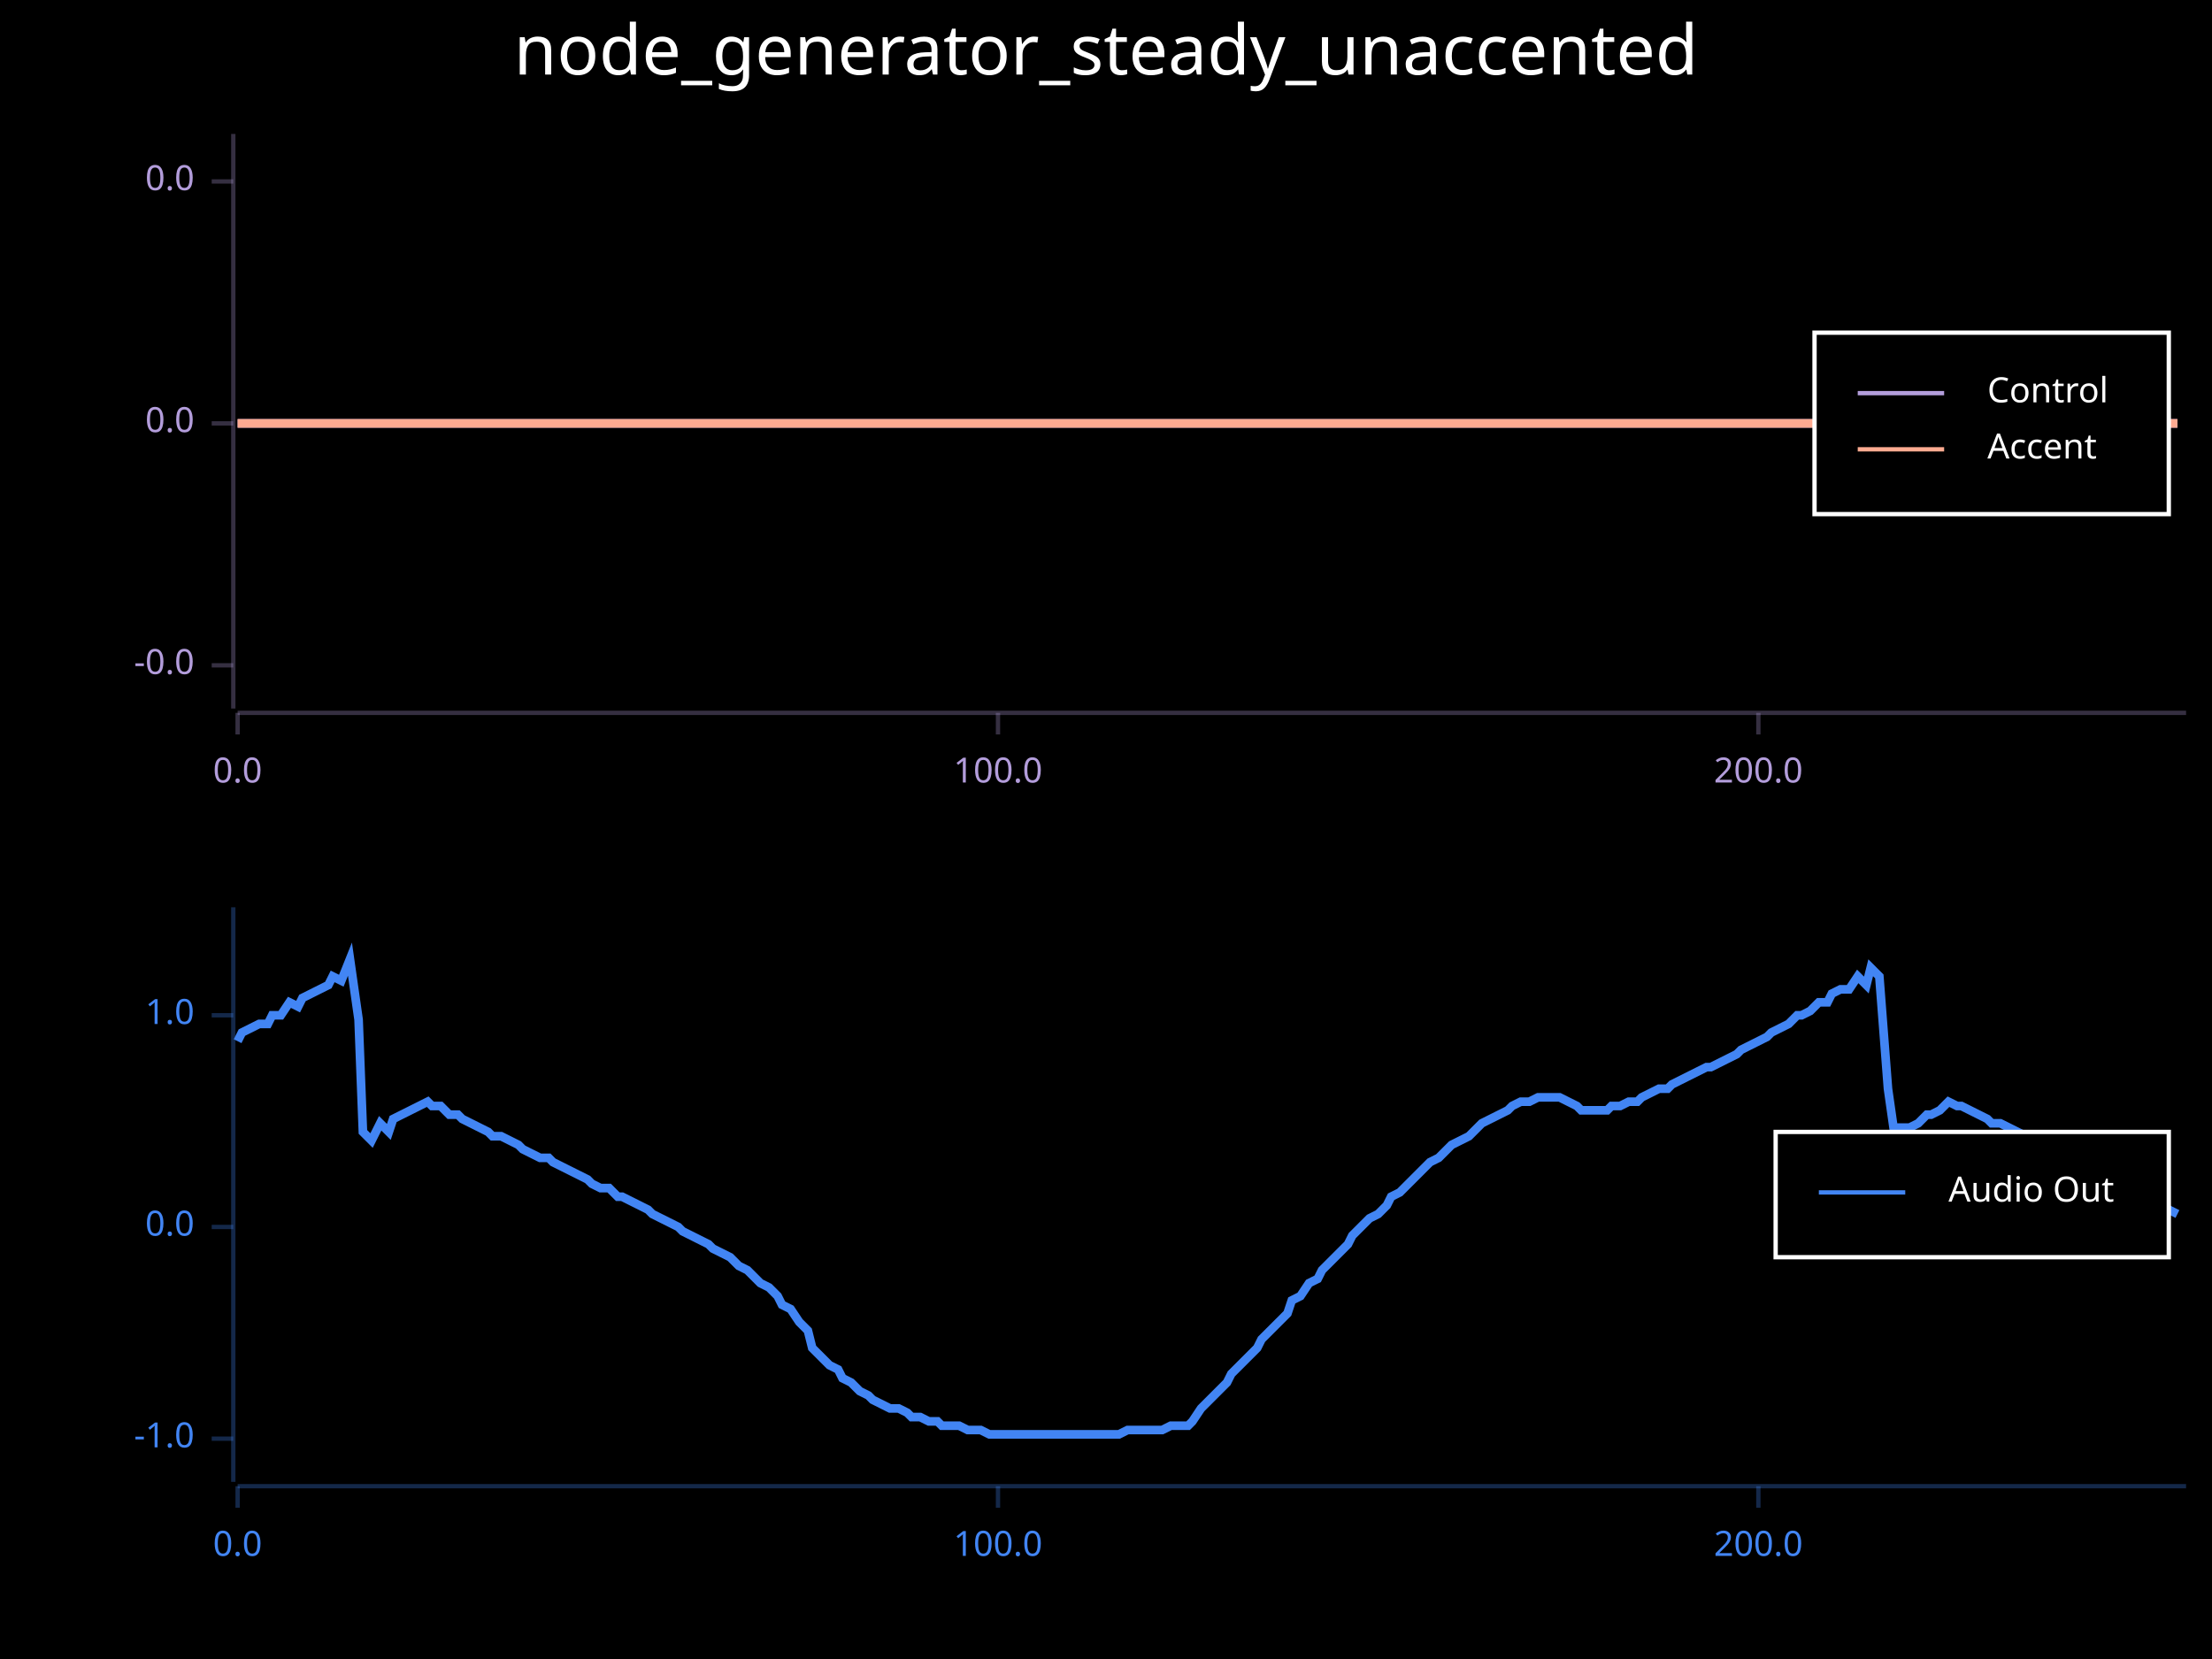
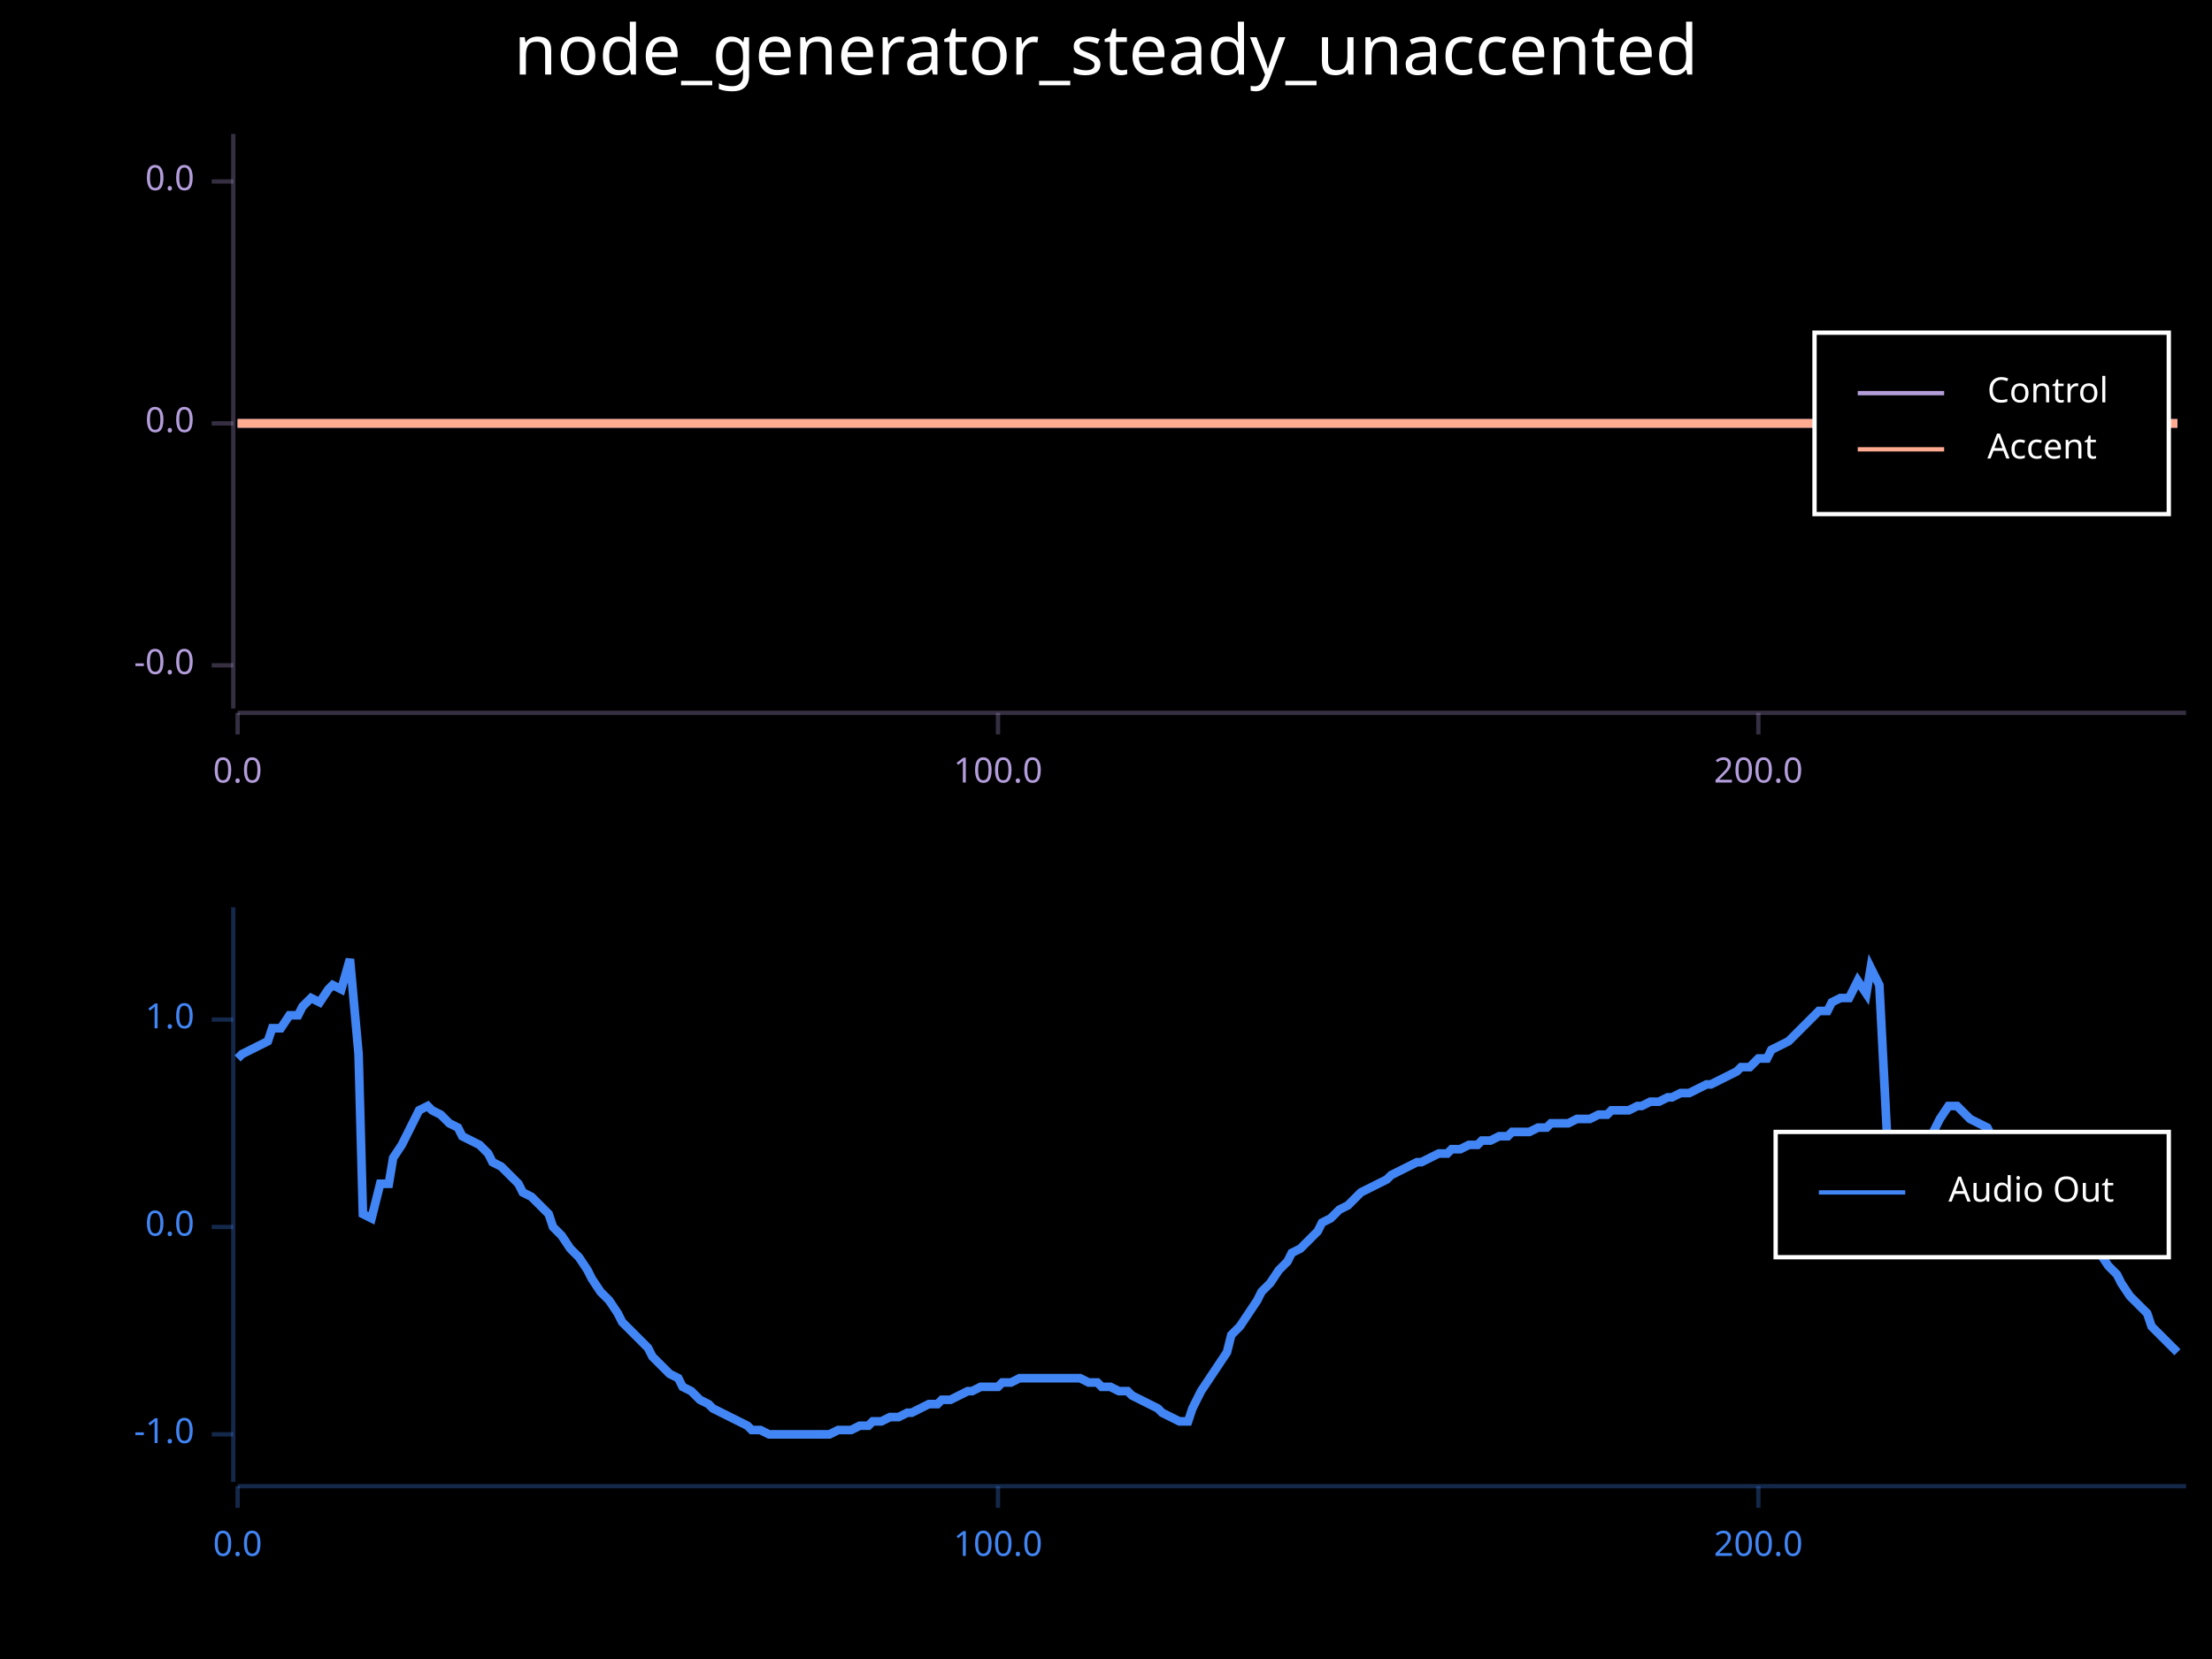
<svg xmlns="http://www.w3.org/2000/svg" width="512" height="384" viewBox="0 0 512 384">
  <rect x="0" y="0" width="512" height="384" opacity="1" fill="#000000" stroke="none" />
  <text x="256" y="5" dy="0.76em" text-anchor="middle" font-family="sans-serif" font-size="16.129" opacity="1" fill="#FFFFFF">
node_generator_steady_unaccented
</text>
  <polyline fill="none" opacity="0.3" stroke="#B39DDB" stroke-width="1" points="54,31 54,164 " />
  <text x="45" y="154" dy="0.5ex" text-anchor="end" font-family="sans-serif" font-size="8.065" opacity="1" fill="#B39DDB">
-0.0
</text>
  <polyline fill="none" opacity="0.3" stroke="#B39DDB" stroke-width="1" points="49,154 54,154 " />
  <text x="45" y="98" dy="0.5ex" text-anchor="end" font-family="sans-serif" font-size="8.065" opacity="1" fill="#B39DDB">
0.0
</text>
  <polyline fill="none" opacity="0.3" stroke="#B39DDB" stroke-width="1" points="49,98 54,98 " />
  <text x="45" y="42" dy="0.5ex" text-anchor="end" font-family="sans-serif" font-size="8.065" opacity="1" fill="#B39DDB">
0.0
</text>
  <polyline fill="none" opacity="0.3" stroke="#B39DDB" stroke-width="1" points="49,42 54,42 " />
  <polyline fill="none" opacity="0.3" stroke="#B39DDB" stroke-width="1" points="55,165 506,165 " />
  <text x="55" y="175" dy="0.76em" text-anchor="middle" font-family="sans-serif" font-size="8.065" opacity="1" fill="#B39DDB">
0.0
</text>
  <polyline fill="none" opacity="0.3" stroke="#B39DDB" stroke-width="1" points="55,165 55,170 " />
  <text x="231" y="175" dy="0.76em" text-anchor="middle" font-family="sans-serif" font-size="8.065" opacity="1" fill="#B39DDB">
100.0
</text>
  <polyline fill="none" opacity="0.3" stroke="#B39DDB" stroke-width="1" points="231,165 231,170 " />
  <text x="407" y="175" dy="0.76em" text-anchor="middle" font-family="sans-serif" font-size="8.065" opacity="1" fill="#B39DDB">
200.0
</text>
  <polyline fill="none" opacity="0.3" stroke="#B39DDB" stroke-width="1" points="407,165 407,170 " />
  <polyline fill="none" opacity="1" stroke="#B39DDB" stroke-width="2" points="55,98 56,98 58,98 60,98 62,98 63,98 65,98 67,98 69,98 70,98 72,98 74,98 76,98 77,98 79,98 81,98 83,98 84,98 86,98 88,98 90,98 91,98 93,98 95,98 97,98 99,98 100,98 102,98 104,98 106,98 107,98 109,98 111,98 113,98 114,98 116,98 118,98 120,98 121,98 123,98 125,98 127,98 128,98 130,98 132,98 134,98 136,98 137,98 139,98 141,98 143,98 144,98 146,98 148,98 150,98 151,98 153,98 155,98 157,98 158,98 160,98 162,98 164,98 165,98 167,98 169,98 171,98 173,98 174,98 176,98 178,98 180,98 181,98 183,98 185,98 187,98 188,98 190,98 192,98 194,98 195,98 197,98 199,98 201,98 202,98 204,98 206,98 208,98 210,98 211,98 213,98 215,98 217,98 218,98 220,98 222,98 224,98 225,98 227,98 229,98 231,98 232,98 234,98 236,98 238,98 239,98 241,98 243,98 245,98 247,98 248,98 250,98 252,98 254,98 255,98 257,98 259,98 261,98 262,98 264,98 266,98 268,98 269,98 271,98 273,98 275,98 276,98 278,98 280,98 282,98 284,98 285,98 287,98 289,98 291,98 292,98 294,98 296,98 298,98 299,98 301,98 303,98 305,98 306,98 308,98 310,98 312,98 313,98 315,98 317,98 319,98 321,98 322,98 324,98 326,98 328,98 329,98 331,98 333,98 335,98 336,98 338,98 340,98 342,98 343,98 345,98 347,98 349,98 350,98 352,98 354,98 356,98 358,98 359,98 361,98 363,98 365,98 366,98 368,98 370,98 372,98 373,98 375,98 377,98 379,98 380,98 382,98 384,98 386,98 387,98 389,98 391,98 393,98 395,98 396,98 398,98 400,98 402,98 403,98 405,98 407,98 409,98 410,98 412,98 414,98 416,98 417,98 419,98 421,98 423,98 424,98 426,98 428,98 430,98 432,98 433,98 435,98 437,98 439,98 440,98 442,98 444,98 446,98 447,98 449,98 451,98 453,98 454,98 456,98 458,98 460,98 461,98 463,98 465,98 467,98 469,98 470,98 472,98 474,98 476,98 477,98 479,98 481,98 483,98 484,98 486,98 488,98 490,98 491,98 493,98 495,98 497,98 498,98 500,98 502,98 504,98 " />
  <polyline fill="none" opacity="1" stroke="#FFAB91" stroke-width="2" points="55,98 56,98 58,98 60,98 62,98 63,98 65,98 67,98 69,98 70,98 72,98 74,98 76,98 77,98 79,98 81,98 83,98 84,98 86,98 88,98 90,98 91,98 93,98 95,98 97,98 99,98 100,98 102,98 104,98 106,98 107,98 109,98 111,98 113,98 114,98 116,98 118,98 120,98 121,98 123,98 125,98 127,98 128,98 130,98 132,98 134,98 136,98 137,98 139,98 141,98 143,98 144,98 146,98 148,98 150,98 151,98 153,98 155,98 157,98 158,98 160,98 162,98 164,98 165,98 167,98 169,98 171,98 173,98 174,98 176,98 178,98 180,98 181,98 183,98 185,98 187,98 188,98 190,98 192,98 194,98 195,98 197,98 199,98 201,98 202,98 204,98 206,98 208,98 210,98 211,98 213,98 215,98 217,98 218,98 220,98 222,98 224,98 225,98 227,98 229,98 231,98 232,98 234,98 236,98 238,98 239,98 241,98 243,98 245,98 247,98 248,98 250,98 252,98 254,98 255,98 257,98 259,98 261,98 262,98 264,98 266,98 268,98 269,98 271,98 273,98 275,98 276,98 278,98 280,98 282,98 284,98 285,98 287,98 289,98 291,98 292,98 294,98 296,98 298,98 299,98 301,98 303,98 305,98 306,98 308,98 310,98 312,98 313,98 315,98 317,98 319,98 321,98 322,98 324,98 326,98 328,98 329,98 331,98 333,98 335,98 336,98 338,98 340,98 342,98 343,98 345,98 347,98 349,98 350,98 352,98 354,98 356,98 358,98 359,98 361,98 363,98 365,98 366,98 368,98 370,98 372,98 373,98 375,98 377,98 379,98 380,98 382,98 384,98 386,98 387,98 389,98 391,98 393,98 395,98 396,98 398,98 400,98 402,98 403,98 405,98 407,98 409,98 410,98 412,98 414,98 416,98 417,98 419,98 421,98 423,98 424,98 426,98 428,98 430,98 432,98 433,98 435,98 437,98 439,98 440,98 442,98 444,98 446,98 447,98 449,98 451,98 453,98 454,98 456,98 458,98 460,98 461,98 463,98 465,98 467,98 469,98 470,98 472,98 474,98 476,98 477,98 479,98 481,98 483,98 484,98 486,98 488,98 490,98 491,98 493,98 495,98 497,98 498,98 500,98 502,98 504,98 " />
  <rect x="420" y="77" width="82" height="42" opacity="1" fill="#000000" stroke="none" />
  <rect x="420" y="77" width="82" height="42" opacity="1" fill="none" stroke="#FFFFFF" />
  <text x="460" y="87" dy="0.76em" text-anchor="start" font-family="sans-serif" font-size="8.065" opacity="1" fill="#FFFFFF">
Control
</text>
  <text x="460" y="100" dy="0.76em" text-anchor="start" font-family="sans-serif" font-size="8.065" opacity="1" fill="#FFFFFF">
Accent
</text>
  <polyline fill="none" opacity="1" stroke="#B39DDB" stroke-width="1" points="430,91 450,91 " />
  <polyline fill="none" opacity="1" stroke="#FFAB91" stroke-width="1" points="430,104 450,104 " />
  <polyline fill="none" opacity="0.3" stroke="#4285F4" stroke-width="1" points="54,210 54,343 " />
-   <text x="45" y="333" dy="0.5ex" text-anchor="end" font-family="sans-serif" font-size="8.065" opacity="1" fill="#4285F4">
+   <text x="45" y="332" dy="0.5ex" text-anchor="end" font-family="sans-serif" font-size="8.065" opacity="1" fill="#4285F4">
-1.0
</text>
-   <polyline fill="none" opacity="0.3" stroke="#4285F4" stroke-width="1" points="49,333 54,333 " />
+   <polyline fill="none" opacity="0.3" stroke="#4285F4" stroke-width="1" points="49,332 54,332 " />
  <text x="45" y="284" dy="0.5ex" text-anchor="end" font-family="sans-serif" font-size="8.065" opacity="1" fill="#4285F4">
0.0
</text>
  <polyline fill="none" opacity="0.3" stroke="#4285F4" stroke-width="1" points="49,284 54,284 " />
-   <text x="45" y="235" dy="0.5ex" text-anchor="end" font-family="sans-serif" font-size="8.065" opacity="1" fill="#4285F4">
+   <text x="45" y="236" dy="0.5ex" text-anchor="end" font-family="sans-serif" font-size="8.065" opacity="1" fill="#4285F4">
1.0
</text>
-   <polyline fill="none" opacity="0.3" stroke="#4285F4" stroke-width="1" points="49,235 54,235 " />
+   <polyline fill="none" opacity="0.3" stroke="#4285F4" stroke-width="1" points="49,236 54,236 " />
  <polyline fill="none" opacity="0.3" stroke="#4285F4" stroke-width="1" points="55,344 506,344 " />
  <text x="55" y="354" dy="0.76em" text-anchor="middle" font-family="sans-serif" font-size="8.065" opacity="1" fill="#4285F4">
0.0
</text>
  <polyline fill="none" opacity="0.3" stroke="#4285F4" stroke-width="1" points="55,344 55,349 " />
  <text x="231" y="354" dy="0.76em" text-anchor="middle" font-family="sans-serif" font-size="8.065" opacity="1" fill="#4285F4">
100.0
</text>
  <polyline fill="none" opacity="0.3" stroke="#4285F4" stroke-width="1" points="231,344 231,349 " />
  <text x="407" y="354" dy="0.76em" text-anchor="middle" font-family="sans-serif" font-size="8.065" opacity="1" fill="#4285F4">
200.0
</text>
  <polyline fill="none" opacity="0.3" stroke="#4285F4" stroke-width="1" points="407,344 407,349 " />
-   <polyline fill="none" opacity="1" stroke="#4285F4" stroke-width="2" points="55,241 56,239 58,238 60,237 62,237 63,235 65,235 67,232 69,233 70,231 72,230 74,229 76,228 77,226 79,227 81,222 83,236 84,262 86,264 88,260 90,262 91,259 93,258 95,257 97,256 99,255 100,256 102,256 104,258 106,258 107,259 109,260 111,261 113,262 114,263 116,263 118,264 120,265 121,266 123,267 125,268 127,268 128,269 130,270 132,271 134,272 136,273 137,274 139,275 141,275 143,277 144,277 146,278 148,279 150,280 151,281 153,282 155,283 157,284 158,285 160,286 162,287 164,288 165,289 167,290 169,291 171,293 173,294 174,295 176,297 178,298 180,300 181,302 183,303 185,306 187,308 188,312 190,314 192,316 194,317 195,319 197,320 199,322 201,323 202,324 204,325 206,326 208,326 210,327 211,328 213,328 215,329 217,329 218,330 220,330 222,330 224,331 225,331 227,331 229,332 231,332 232,332 234,332 236,332 238,332 239,332 241,332 243,332 245,332 247,332 248,332 250,332 252,332 254,332 255,332 257,332 259,332 261,331 262,331 264,331 266,331 268,331 269,331 271,330 273,330 275,330 276,329 278,326 280,324 282,322 284,320 285,318 287,316 289,314 291,312 292,310 294,308 296,306 298,304 299,301 301,300 303,297 305,296 306,294 308,292 310,290 312,288 313,286 315,284 317,282 319,281 321,279 322,277 324,276 326,274 328,272 329,271 331,269 333,268 335,266 336,265 338,264 340,263 342,261 343,260 345,259 347,258 349,257 350,256 352,255 354,255 356,254 358,254 359,254 361,254 363,255 365,256 366,257 368,257 370,257 372,257 373,256 375,256 377,255 379,255 380,254 382,253 384,252 386,252 387,251 389,250 391,249 393,248 395,247 396,247 398,246 400,245 402,244 403,243 405,242 407,241 409,240 410,239 412,238 414,237 416,235 417,235 419,234 421,232 423,232 424,230 426,229 428,229 430,226 432,228 433,224 435,226 437,252 439,266 440,261 442,261 444,260 446,258 447,258 449,257 451,255 453,256 454,256 456,257 458,258 460,259 461,260 463,260 465,261 467,262 469,263 470,264 472,265 474,266 476,266 477,267 479,268 481,269 483,270 484,271 486,272 488,273 490,273 491,274 493,275 495,276 497,277 498,278 500,279 502,280 504,281 " />
+   <polyline fill="none" opacity="1" stroke="#4285F4" stroke-width="2" points="55,245 56,244 58,243 60,242 62,241 63,238 65,238 67,235 69,235 70,233 72,231 74,232 76,229 77,228 79,229 81,222 83,244 84,281 86,282 88,274 90,274 91,268 93,265 95,261 97,257 99,256 100,257 102,258 104,260 106,261 107,263 109,264 111,265 113,267 114,269 116,270 118,272 120,274 121,276 123,277 125,279 127,281 128,284 130,286 132,289 134,291 136,294 137,296 139,299 141,301 143,304 144,306 146,308 148,310 150,312 151,314 153,316 155,318 157,319 158,321 160,322 162,324 164,325 165,326 167,327 169,328 171,329 173,330 174,331 176,331 178,332 180,332 181,332 183,332 185,332 187,332 188,332 190,332 192,332 194,331 195,331 197,331 199,330 201,330 202,329 204,329 206,328 208,328 210,327 211,327 213,326 215,325 217,325 218,324 220,324 222,323 224,322 225,322 227,321 229,321 231,321 232,320 234,320 236,319 238,319 239,319 241,319 243,319 245,319 247,319 248,319 250,319 252,320 254,320 255,321 257,321 259,322 261,322 262,323 264,324 266,325 268,326 269,327 271,328 273,329 275,329 276,326 278,322 280,319 282,316 284,313 285,309 287,307 289,304 291,301 292,299 294,297 296,294 298,292 299,290 301,289 303,287 305,285 306,283 308,282 310,280 312,279 313,278 315,276 317,275 319,274 321,273 322,272 324,271 326,270 328,269 329,269 331,268 333,267 335,267 336,266 338,266 340,265 342,265 343,264 345,264 347,263 349,263 350,262 352,262 354,262 356,261 358,261 359,260 361,260 363,260 365,259 366,259 368,259 370,258 372,258 373,257 375,257 377,257 379,256 380,256 382,255 384,255 386,254 387,254 389,253 391,253 393,252 395,251 396,251 398,250 400,249 402,248 403,247 405,247 407,245 409,245 410,243 412,242 414,241 416,239 417,238 419,236 421,234 423,234 424,232 426,231 428,231 430,227 432,230 433,224 435,228 437,267 439,285 440,276 442,274 444,270 446,266 447,263 449,259 451,256 453,256 454,257 456,259 458,260 460,261 461,263 463,264 465,266 467,268 469,269 470,271 472,273 474,274 476,276 477,278 479,280 481,282 483,285 484,287 486,290 488,293 490,295 491,297 493,300 495,302 497,304 498,307 500,309 502,311 504,313 " />
  <rect x="411" y="262" width="91" height="29" opacity="1" fill="#000000" stroke="none" />
  <rect x="411" y="262" width="91" height="29" opacity="1" fill="none" stroke="#FFFFFF" />
  <text x="451" y="272" dy="0.76em" text-anchor="start" font-family="sans-serif" font-size="8.065" opacity="1" fill="#FFFFFF">
Audio Out
</text>
  <polyline fill="none" opacity="1" stroke="#4285F4" stroke-width="1" points="421,276 441,276 " />
</svg>
